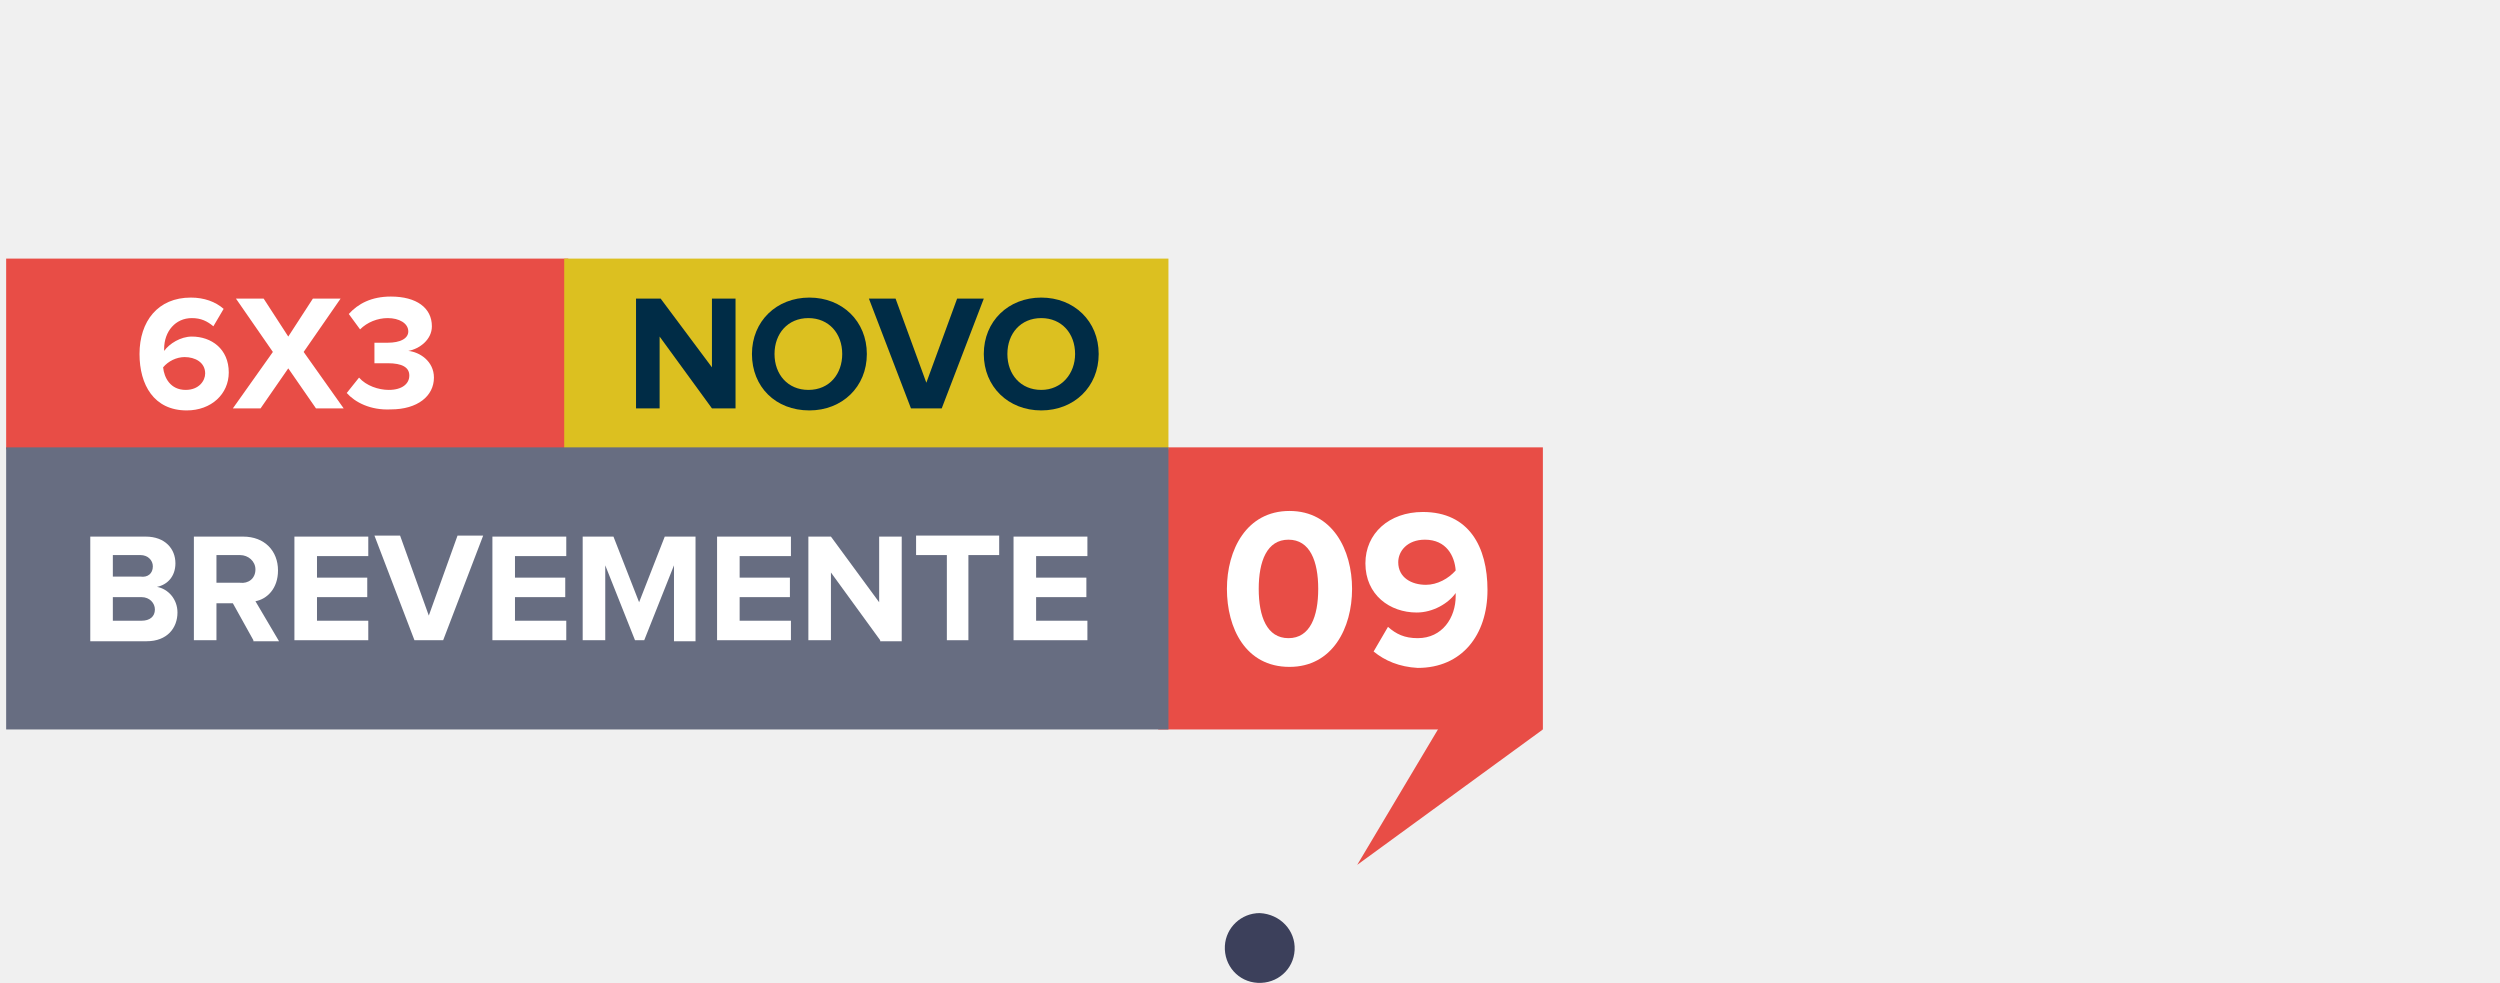
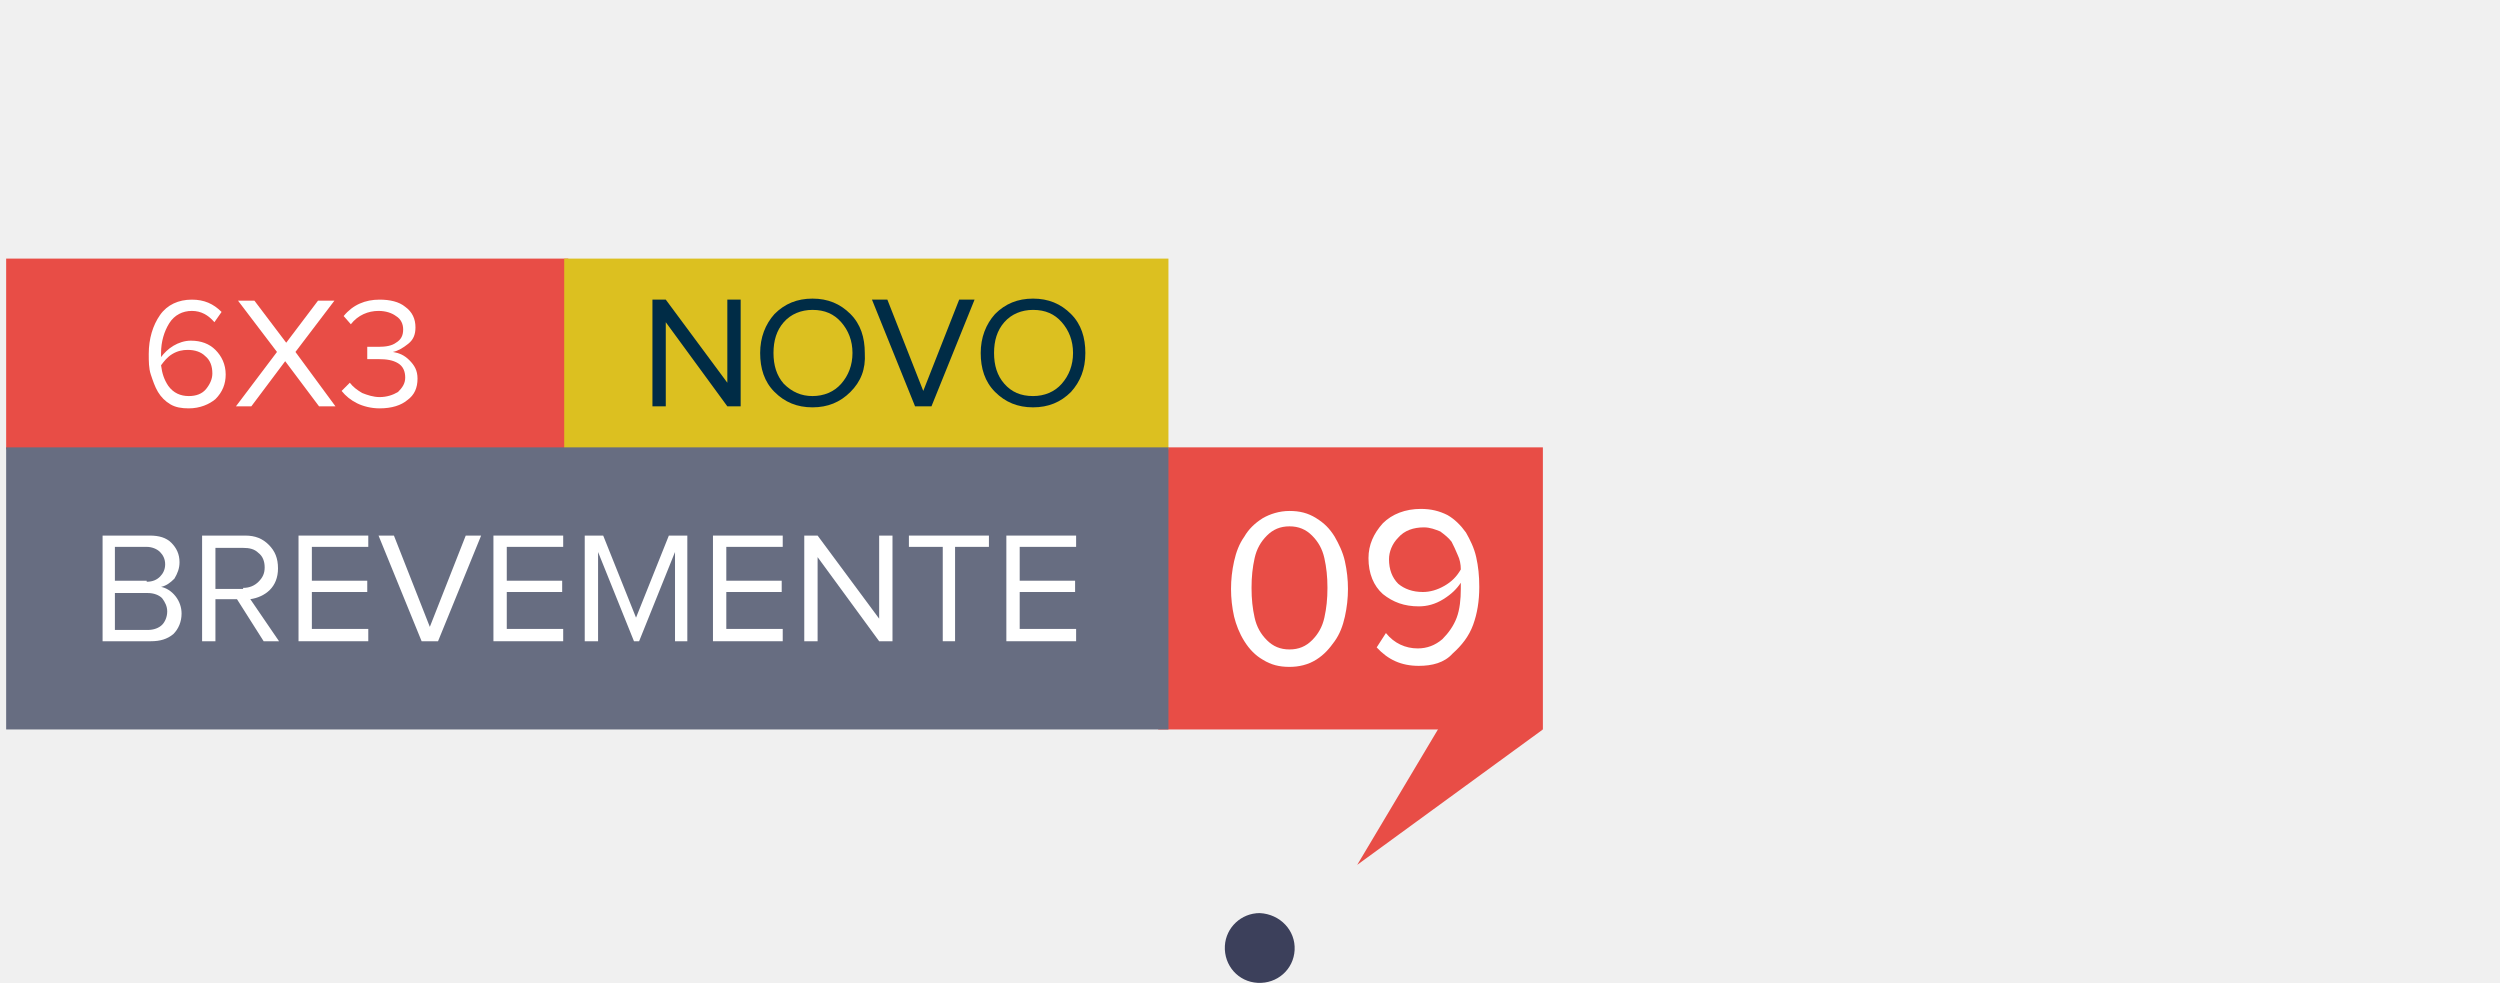
<svg xmlns="http://www.w3.org/2000/svg" version="1.1" id="Layer_1" width="243.725" height="95.826" x="0px" y="0px" viewBox="0 0 243.7 95.8" style="enable-background:new 0 0 243.7 95.8;" xml:space="preserve">
  <style type="text/css">
	.st0{opacity:0.92;fill:#2D314E;enable-background:new    ;}
	.st1{fill:none;}
	.st2{fill:#FFFFFF;}
	.st3{fill:#E84D46;}
	.st4{fill:#DCC020;}
- 	.st5{fill:#002C46;}
- 	.st6{fill:#676D81;}
+ 	.st5{fill:#676D81;}
+ 	.st6{fill:#002C46;}
</style>
  <g id="xenon_1" transform="translate(-200.275 -451.873)">
    <g id="_24_julho_novo" transform="translate(200.275 451.873)">
      <path id="Path_11" class="st0" d="M126.2,92.6c-0.1,1.9-1.7,3.3-3.6,3.2c-1.9-0.1-3.3-1.7-3.2-3.6c0.1-1.8,1.6-3.2,3.4-3.2    C124.8,89.1,126.3,90.7,126.2,92.6z" />
    </g>
    <rect id="Rectangle_43" x="348" y="487" class="st1" width="96" height="26" />
  </g>
  <g>
    <path class="st2" d="M125.8,61.6V50.9l-2.4,2.5l-1.8-1.9l4.6-4.6h2.7v14.7C128.9,61.6,125.8,61.6,125.8,61.6z" />
    <path class="st2" d="M131.4,61.6v-2.5c6-4.4,7.8-5.9,7.8-7.7c0-1.3-1.2-1.9-2.4-1.9c-1.7,0-2.9,0.7-3.9,1.7l-1.8-2.1   c1.4-1.7,3.6-2.4,5.7-2.4c3.1,0,5.6,1.8,5.6,4.7c0,2.5-2.1,4.7-5.9,7.5h6v2.8h-11.1L131.4,61.6L131.4,61.6z" />
  </g>
  <g>
    <rect x="112.9" y="43.6" class="st3" width="37.5" height="27.5" />
    <g>
      <rect x="0.6" y="25.2" class="st3" width="54.8" height="18.6" />
    </g>
    <g>
-       <path class="st2" d="M13.6,34.5c0-3.2,1.8-5.5,5-5.5c1.3,0,2.4,0.4,3.2,1.1l-1,1.7c-0.6-0.5-1.2-0.8-2.1-0.8c-1.6,0-2.7,1.3-2.7,3    c0,0.1,0,0.1,0,0.2c0.5-0.7,1.6-1.4,2.7-1.4c1.9,0,3.6,1.2,3.6,3.5c0,2.1-1.7,3.7-4.1,3.7C15,40,13.6,37.5,13.6,34.5z M20,36.4    c0-1.1-1-1.6-2-1.6c-0.8,0-1.6,0.4-2.1,1c0.1,1,0.7,2.2,2.2,2.2C19.4,38,20,37.1,20,36.4z" />
-       <path class="st2" d="M30.8,39.8l-2.7-3.9l-2.7,3.9h-2.7l3.9-5.5L23,29.1h2.7l2.4,3.7l2.4-3.7h2.7l-3.6,5.2l3.9,5.5H30.8z" />
-       <path class="st2" d="M33.8,38.3l1.2-1.5c0.7,0.8,1.9,1.2,2.9,1.2c1.3,0,2-0.6,2-1.4c0-0.8-0.7-1.2-2.1-1.2c-0.4,0-1.2,0-1.3,0v-2    c0.2,0,0.9,0,1.3,0c1.2,0,2-0.4,2-1.1c0-0.8-0.9-1.3-2-1.3c-1,0-2,0.4-2.7,1.1L34,30.6c0.9-1,2.2-1.7,4.1-1.7c2.5,0,4,1.1,4,2.9    c0,1.3-1.2,2.2-2.3,2.4c1.1,0.1,2.5,1,2.5,2.6c0,1.8-1.6,3.1-4.2,3.1C36.1,40,34.6,39.2,33.8,38.3z" />
-     </g>
-     <g>
      <g>
        <rect x="55" y="25.2" class="st4" width="58.9" height="18.6" />
      </g>
-       <g>
-         <path class="st5" d="M69.4,39.8l-5.1-7v7H62V29.1h2.4l5,6.7v-6.7h2.3v10.7H69.4z" />
-         <path class="st5" d="M73.3,34.5c0-3.2,2.4-5.5,5.6-5.5c3.2,0,5.6,2.3,5.6,5.5S82.1,40,78.9,40C75.6,40,73.3,37.7,73.3,34.5z      M82.1,34.5c0-2-1.3-3.5-3.3-3.5s-3.3,1.5-3.3,3.5s1.3,3.5,3.3,3.5C80.9,38,82.1,36.4,82.1,34.5z" />
-         <path class="st5" d="M88.8,39.8l-4.1-10.7h2.6l3,8.2l3-8.2h2.6l-4.1,10.7H88.8z" />
-         <path class="st5" d="M95.9,34.5c0-3.2,2.4-5.5,5.6-5.5c3.2,0,5.6,2.3,5.6,5.5s-2.4,5.5-5.6,5.5C98.3,40,95.9,37.7,95.9,34.5z      M104.8,34.5c0-2-1.3-3.5-3.3-3.5c-2,0-3.3,1.5-3.3,3.5s1.3,3.5,3.3,3.5C103.5,38,104.8,36.4,104.8,34.5z" />
-       </g>
    </g>
    <g>
-       <rect x="0.6" y="43.6" class="st6" width="113.3" height="27.5" />
-       <path class="st2" d="M8.8,62.4V52.3h5.4c1.9,0,2.9,1.2,2.9,2.6c0,1.3-0.8,2.1-1.8,2.3c1.1,0.2,2,1.2,2,2.5c0,1.5-1,2.8-3,2.8H8.8    V62.4z M14.9,55.2c0-0.6-0.5-1.1-1.2-1.1H11v2.1h2.7C14.4,56.3,14.9,55.9,14.9,55.2z M15.1,59.4c0-0.6-0.5-1.2-1.3-1.2H11v2.3h2.8    C14.6,60.5,15.1,60.1,15.1,59.4z" />
-       <path class="st2" d="M24.7,62.4l-2-3.6h-1.6v3.6h-2.2V52.3h4.8c2.1,0,3.4,1.4,3.4,3.3c0,1.8-1.1,2.8-2.2,3l2.3,3.9h-2.5    C24.7,62.5,24.7,62.4,24.7,62.4z M24.9,55.5c0-0.8-0.7-1.4-1.5-1.4h-2.3v2.7h2.3C24.2,56.9,24.9,56.4,24.9,55.5z" />
-       <path class="st2" d="M28.7,62.4V52.3h7.2v1.9h-5v2.1h4.9v1.9h-4.9v2.3h5v1.9H28.7z" />
-       <path class="st2" d="M40.4,62.4l-3.9-10.2H39l2.8,7.8l2.8-7.8h2.5l-3.9,10.2H40.4z" />
-       <path class="st2" d="M48,62.4V52.3h7.2v1.9h-5v2.1h4.9v1.9h-4.9v2.3h5v1.9H48z" />
-       <path class="st2" d="M65.7,62.4v-7.3l-2.9,7.3h-0.9L59,55.1v7.3h-2.2V52.3h3l2.5,6.4l2.5-6.4h3v10.2h-2.1    C65.7,62.5,65.7,62.4,65.7,62.4z" />
-       <path class="st2" d="M69.9,62.4V52.3h7.2v1.9h-5v2.1H77v1.9h-4.9v2.3h5v1.9H69.9z" />
-       <path class="st2" d="M85.8,62.4L81,55.8v6.6h-2.2V52.3H81l4.7,6.4v-6.4h2.2v10.2h-2.1C85.8,62.5,85.8,62.4,85.8,62.4z" />
-       <path class="st2" d="M92.3,62.4v-8.3h-3v-1.9h8.1v1.9h-3v8.3H92.3z" />
-       <path class="st2" d="M98.8,62.4V52.3h7.2v1.9h-5v2.1h4.9v1.9H101v2.3h5v1.9H98.8z" />
+       <rect x="0.6" y="43.6" class="st5" width="113.3" height="27.5" />
    </g>
  </g>
  <polygon class="st3" points="150.4,71.1 132.3,84.3 141.6,68.7 " />
  <g>
-     <path class="st2" d="M119.6,57.4c0-3.8,1.9-7.6,6.1-7.6c4.2,0,6.1,3.8,6.1,7.6s-1.9,7.6-6.1,7.6C121.4,65,119.6,61.2,119.6,57.4z    M128.5,57.4c0-2.7-0.8-4.8-2.9-4.8c-2.1,0-2.9,2.1-2.9,4.8s0.8,4.8,2.9,4.8C127.7,62.2,128.5,60.1,128.5,57.4z" />
-     <path class="st2" d="M133.9,63.5l1.4-2.4c0.8,0.7,1.6,1.1,2.9,1.1c2.4,0,3.7-2,3.7-4.1c0-0.1,0-0.2,0-0.3c-0.7,1-2.2,1.9-3.8,1.9   c-2.6,0-5-1.7-5-4.8c0-2.9,2.3-5,5.6-5c4.5,0,6.3,3.4,6.3,7.6c0,4.4-2.5,7.6-6.8,7.6C136.4,65,135,64.4,133.9,63.5z M141.9,55.6   c-0.1-1.4-0.9-3-3-3c-1.7,0-2.6,1.1-2.6,2.2c0,1.5,1.3,2.2,2.7,2.2C140.1,57,141.2,56.4,141.9,55.6z" />
+     <path class="st2" d="M125.7,65c-1,0-1.8-0.2-2.6-0.7c-0.7-0.4-1.3-1-1.8-1.8s-0.8-1.6-1-2.4c-0.2-0.9-0.3-1.8-0.3-2.7   c0-0.9,0.1-1.8,0.3-2.7c0.2-0.9,0.5-1.7,1-2.4c0.4-0.7,1-1.3,1.8-1.8c0.7-0.4,1.6-0.7,2.6-0.7c1,0,1.8,0.2,2.6,0.7s1.3,1,1.8,1.8   c0.4,0.7,0.8,1.5,1,2.4c0.2,0.9,0.3,1.8,0.3,2.7c0,0.9-0.1,1.8-0.3,2.7c-0.2,0.9-0.5,1.7-1,2.4s-1,1.3-1.8,1.8S126.6,65,125.7,65z    M123.5,62.4c0.6,0.6,1.3,0.9,2.2,0.9c0.9,0,1.6-0.3,2.2-0.9c0.6-0.6,1-1.3,1.2-2.2c0.2-0.9,0.3-1.8,0.3-2.9c0-1.1-0.1-2-0.3-2.9   c-0.2-0.9-0.6-1.6-1.2-2.2c-0.6-0.6-1.3-0.9-2.2-0.9c-0.9,0-1.6,0.3-2.2,0.9c-0.6,0.6-1,1.3-1.2,2.2c-0.2,0.9-0.3,1.8-0.3,2.9   c0,1.1,0.1,2,0.3,2.9C122.5,61.1,122.9,61.8,123.5,62.4z" />
+     <path class="st2" d="M138.3,64.9c-1.7,0-3-0.6-4.1-1.8l0.9-1.4c0.8,1,1.9,1.5,3.1,1.5c0.9,0,1.7-0.3,2.4-0.9   c0.6-0.6,1.1-1.3,1.4-2.1c0.3-0.8,0.4-1.8,0.4-2.8c0-0.2,0-0.4,0-0.6c-0.4,0.6-0.9,1.1-1.7,1.6s-1.6,0.7-2.4,0.7   c-1.4,0-2.5-0.4-3.5-1.2c-0.9-0.8-1.4-2-1.4-3.5c0-1.3,0.5-2.4,1.4-3.4c0.9-0.9,2.2-1.4,3.7-1.4c1,0,1.8,0.2,2.6,0.6   c0.7,0.4,1.3,1,1.8,1.7c0.4,0.7,0.8,1.5,1,2.4s0.3,1.8,0.3,2.9c0,1.4-0.2,2.6-0.6,3.7c-0.4,1.1-1.1,2-2,2.8   C140.8,64.6,139.6,64.9,138.3,64.9z M138.7,57.7c0.7,0,1.4-0.2,2.1-0.6c0.7-0.4,1.2-0.9,1.6-1.6c0-0.5-0.1-1-0.3-1.4   c-0.2-0.5-0.4-0.9-0.6-1.3c-0.3-0.4-0.7-0.7-1.1-1c-0.5-0.2-1-0.4-1.6-0.4c-1,0-1.9,0.3-2.5,1c-0.6,0.6-0.9,1.4-0.9,2.1   c0,1,0.3,1.8,0.9,2.4C136.9,57.4,137.7,57.7,138.7,57.7z" />
+   </g>
+   <g>
+     <path class="st2" d="M18.4,39.8c-0.7,0-1.3-0.1-1.8-0.4c-0.5-0.3-0.9-0.7-1.2-1.2s-0.5-1.1-0.7-1.7c-0.2-0.6-0.2-1.3-0.2-2   c0-1.5,0.4-2.8,1.1-3.8s1.8-1.5,3.1-1.5c1.2,0,2.1,0.4,2.9,1.2l-0.7,1c-0.6-0.7-1.3-1.1-2.2-1.1c-0.9,0-1.7,0.4-2.2,1.2   s-0.8,1.8-0.8,2.9v0.4c0.3-0.4,0.7-0.8,1.2-1.1c0.5-0.3,1.1-0.5,1.7-0.5c1,0,1.8,0.3,2.4,0.9c0.6,0.6,1,1.4,1,2.4   c0,0.9-0.3,1.7-1,2.4C20.4,39.4,19.5,39.8,18.4,39.8z M18.4,38.6c0.7,0,1.3-0.2,1.7-0.7c0.4-0.5,0.6-1,0.6-1.5   c0-0.7-0.2-1.3-0.7-1.7c-0.4-0.4-1-0.6-1.7-0.6c-0.5,0-1,0.1-1.5,0.4s-0.8,0.7-1.1,1.1c0.1,0.8,0.3,1.4,0.7,2   C16.9,38.3,17.6,38.6,18.4,38.6z" />
+     <path class="st2" d="M32.7,39.6h-1.6l-3.3-4.4l-3.3,4.4H23l4-5.3l-3.8-5h1.6l3.1,4.1l3.1-4.1h1.6l-3.8,5L32.7,39.6z" />
+     <path class="st2" d="M37,39.8c-0.8,0-1.6-0.2-2.2-0.5c-0.6-0.3-1.1-0.7-1.5-1.2l0.8-0.8c0.3,0.4,0.7,0.7,1.2,1   c0.5,0.2,1.1,0.4,1.7,0.4c0.7,0,1.3-0.2,1.8-0.5c0.4-0.4,0.7-0.8,0.7-1.4c0-0.6-0.2-1.1-0.7-1.4c-0.5-0.3-1.1-0.4-1.9-0.4   c-0.6,0-1,0-1.1,0v-1.2c0.1,0,0.5,0,1.1,0c0.7,0,1.3-0.1,1.7-0.4c0.5-0.3,0.7-0.7,0.7-1.3c0-0.5-0.2-1-0.7-1.3   c-0.4-0.3-1-0.5-1.7-0.5c-1,0-2,0.4-2.7,1.3l-0.7-0.8c0.9-1.1,2.1-1.6,3.5-1.6c1,0,1.9,0.2,2.5,0.7c0.7,0.5,1,1.2,1,2   c0,0.7-0.2,1.2-0.7,1.6c-0.5,0.4-1,0.7-1.5,0.8c0.6,0.1,1.1,0.3,1.6,0.8s0.8,1,0.8,1.8c0,0.9-0.3,1.6-1,2.1   C39.1,39.5,38.2,39.8,37,39.8z" />
+   </g>
+   <g>
+     <path class="st6" d="M72.1,39.6h-1.2l-6-8.2v8.2h-1.3V29.2h1.3l6,8.1v-8.1h1.3V39.6z" />
+     <path class="st6" d="M82.9,38.2c-1,1-2.2,1.5-3.7,1.5s-2.7-0.5-3.7-1.5c-1-1-1.4-2.3-1.4-3.8c0-1.5,0.5-2.8,1.4-3.8   c1-1,2.2-1.5,3.7-1.5s2.7,0.5,3.7,1.5c1,1,1.4,2.3,1.4,3.8C84.4,36,83.9,37.2,82.9,38.2z M79.2,38.6c1.1,0,2.1-0.4,2.8-1.2   c0.7-0.8,1.1-1.8,1.1-3c0-1.2-0.4-2.2-1.1-3c-0.7-0.8-1.6-1.2-2.8-1.2c-1.1,0-2.1,0.4-2.8,1.2c-0.7,0.8-1,1.8-1,3   c0,1.2,0.3,2.2,1,3C77.2,38.2,78.1,38.6,79.2,38.6z" />
+     <path class="st6" d="M90.8,39.6h-1.6L85,29.2h1.5l3.5,8.9l3.5-8.9h1.5L90.8,39.6z" />
+     <path class="st6" d="M104.4,38.2c-1,1-2.2,1.5-3.7,1.5s-2.7-0.5-3.7-1.5c-1-1-1.4-2.3-1.4-3.8c0-1.5,0.5-2.8,1.4-3.8   c1-1,2.2-1.5,3.7-1.5s2.7,0.5,3.7,1.5c1,1,1.4,2.3,1.4,3.8C105.8,36,105.3,37.2,104.4,38.2z M100.7,38.6c1.1,0,2.1-0.4,2.8-1.2   c0.7-0.8,1.1-1.8,1.1-3c0-1.2-0.4-2.2-1.1-3c-0.7-0.8-1.6-1.2-2.8-1.2c-1.1,0-2.1,0.4-2.8,1.2c-0.7,0.8-1,1.8-1,3   c0,1.2,0.3,2.2,1,3C98.6,38.2,99.5,38.6,100.7,38.6z" />
+   </g>
+   <g>
+     <path class="st2" d="M14.7,62.5H10V52.2h4.6c0.9,0,1.6,0.2,2.1,0.7c0.5,0.5,0.8,1.1,0.8,1.9c0,0.6-0.2,1.1-0.5,1.6   c-0.4,0.4-0.8,0.7-1.3,0.8c0.5,0.1,1,0.4,1.4,0.9c0.4,0.5,0.6,1.1,0.6,1.7c0,0.8-0.3,1.5-0.8,2C16.3,62.3,15.6,62.5,14.7,62.5z    M14.3,56.7c0.6,0,1-0.2,1.3-0.5s0.5-0.7,0.5-1.2s-0.2-0.9-0.5-1.2c-0.3-0.3-0.8-0.5-1.3-0.5h-3.1v3.3H14.3z M14.4,61.4   c0.6,0,1.1-0.2,1.4-0.5c0.3-0.3,0.5-0.8,0.5-1.3c0-0.5-0.2-0.9-0.5-1.3c-0.3-0.3-0.8-0.5-1.4-0.5h-3.2v3.6H14.4z" />
+     <path class="st2" d="M27.2,62.5h-1.5l-2.6-4.1H21v4.1h-1.3V52.2h4.2c1,0,1.7,0.3,2.3,0.9s0.9,1.3,0.9,2.3c0,0.9-0.3,1.6-0.8,2.1   c-0.5,0.5-1.2,0.8-1.9,0.9L27.2,62.5z M23.7,57.3c0.6,0,1.1-0.2,1.5-0.6c0.4-0.4,0.6-0.8,0.6-1.4c0-0.6-0.2-1.1-0.6-1.4   c-0.4-0.4-0.9-0.5-1.5-0.5H21v4H23.7z" />
+     <path class="st2" d="M35.9,62.5h-6.8V52.2h6.8v1.1h-5.5v3.3h5.4v1.1h-5.4v3.6h5.5V62.5z" />
+     <path class="st2" d="M42.7,62.5h-1.6l-4.2-10.3h1.5l3.5,8.9l3.5-8.9h1.5L42.7,62.5z" />
+     <path class="st2" d="M54.9,62.5h-6.8V52.2h6.8v1.1h-5.5v3.3h5.4v1.1h-5.4v3.6h5.5V62.5z" />
+     <path class="st2" d="M67.1,62.5h-1.3v-8.7l-3.5,8.7h-0.5l-3.5-8.7v8.7H57V52.2h1.8l3.2,8l3.2-8h1.8V62.5z" />
+     <path class="st2" d="M76.3,62.5h-6.8V52.2h6.8v1.1h-5.5v3.3h5.4v1.1h-5.4v3.6h5.5V62.5z" />
+     <path class="st2" d="M86.9,62.5h-1.2l-6-8.2v8.2h-1.3V52.2h1.3l6,8.1v-8.1h1.3V62.5z" />
+     <path class="st2" d="M93.2,62.5h-1.3v-9.2h-3.3v-1.1h7.8v1.1h-3.3V62.5z" />
+     <path class="st2" d="M104.9,62.5h-6.8V52.2h6.8v1.1h-5.5v3.3h5.4v1.1h-5.4v3.6h5.5V62.5z" />
  </g>
</svg>
